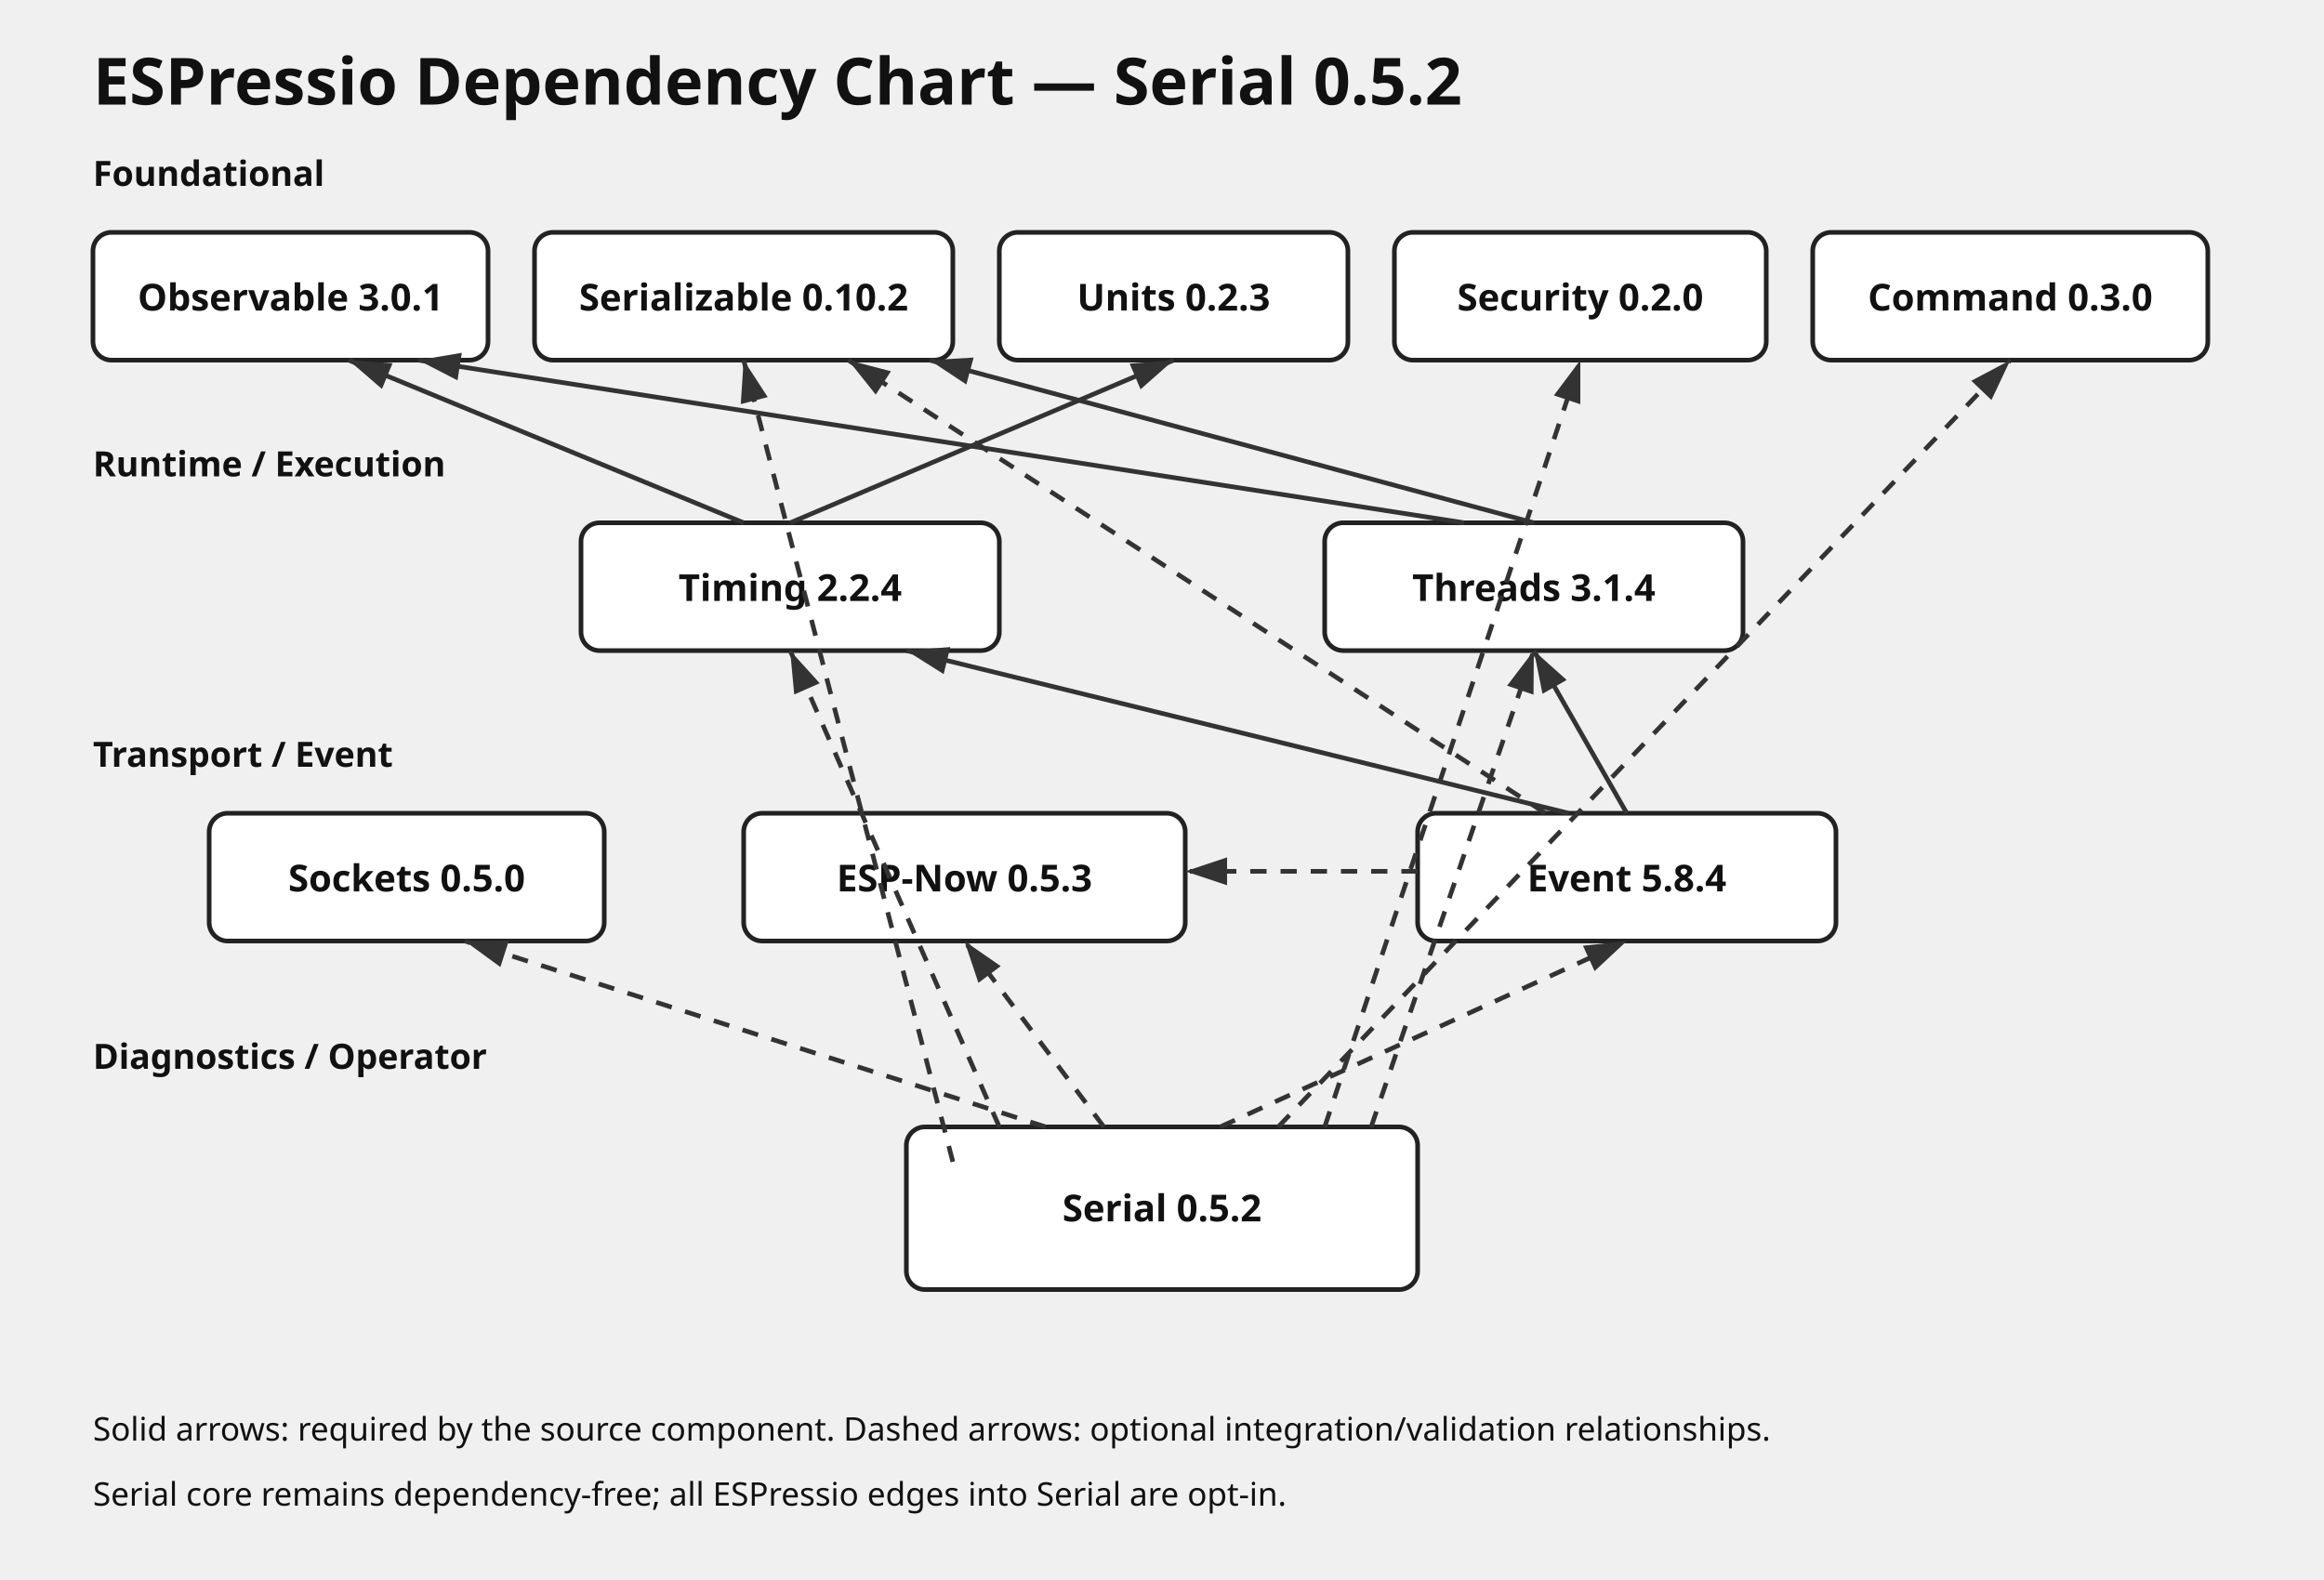
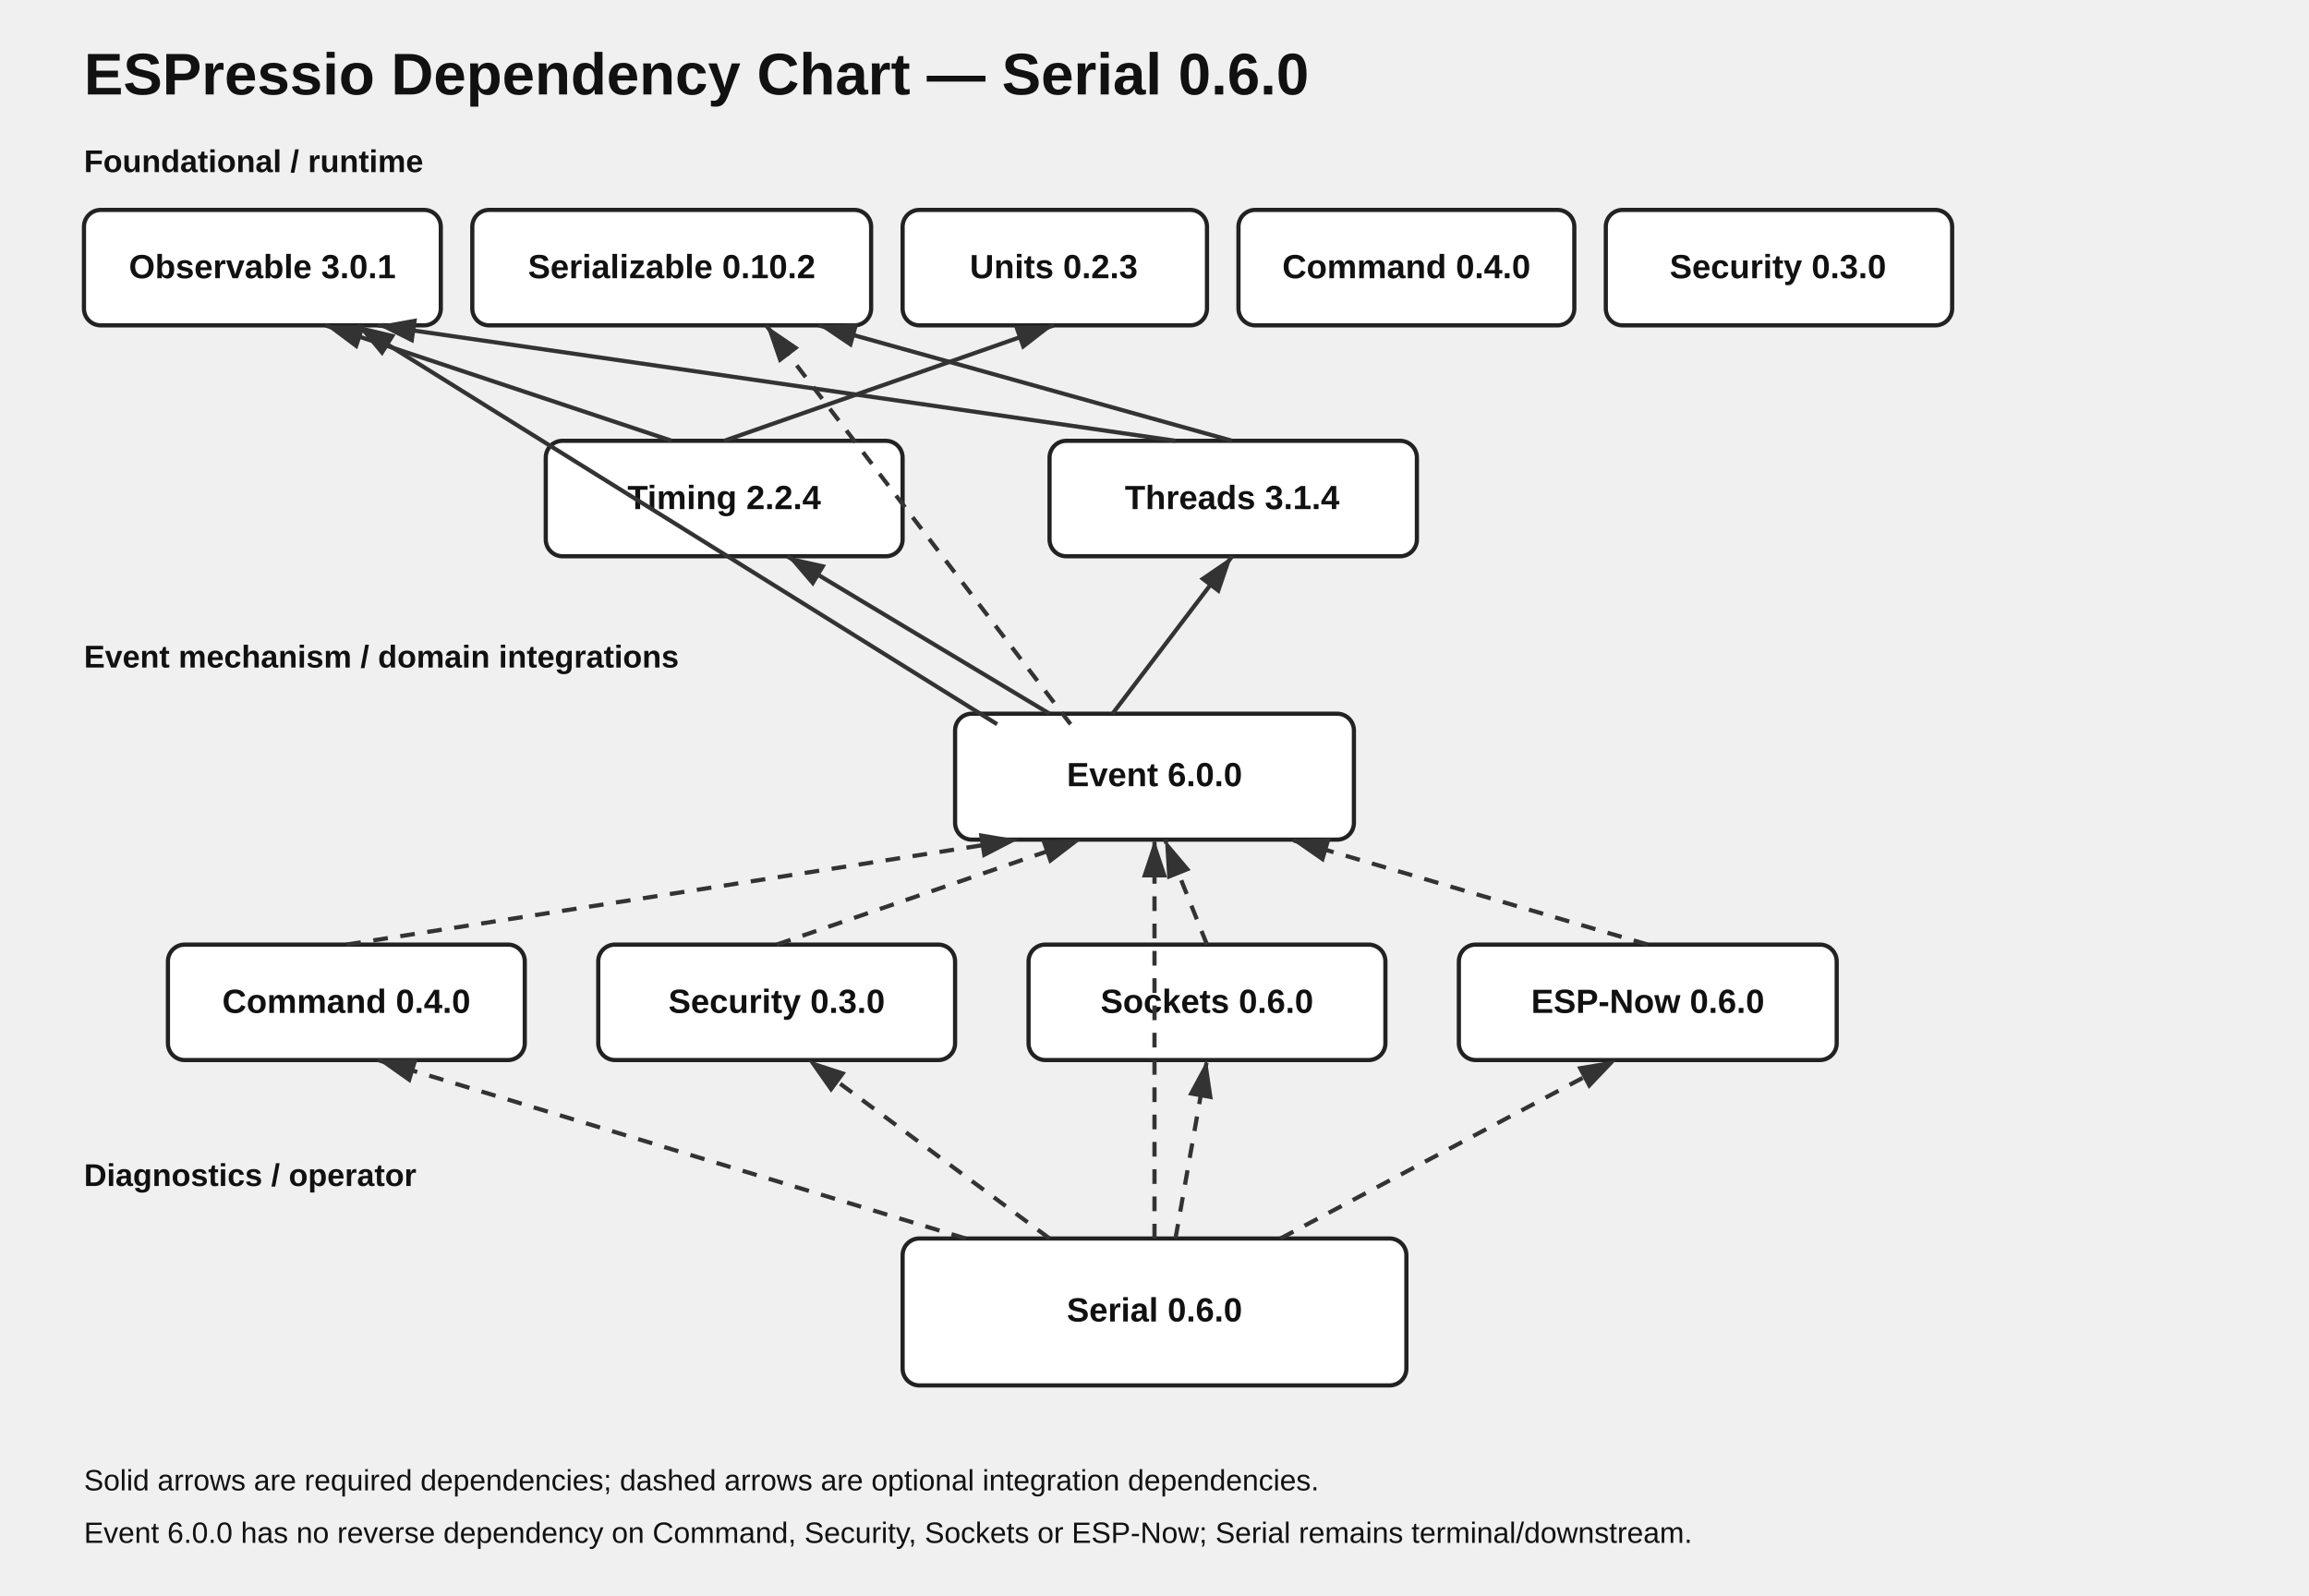
- <svg xmlns="http://www.w3.org/2000/svg" width="1000" height="680" viewBox="0 0 1000 680">
+ <svg xmlns="http://www.w3.org/2000/svg" width="1100" height="760" viewBox="0 0 1100 760">
  <style>
-     text { font-family: sans-serif; fill: #111; }
-     .title { font-size: 28px; font-weight: 700; }
-     .group { font-size: 15px; font-weight: 700; }
-     .node { fill: #fff; stroke: #222; stroke-width: 2; rx: 8; }
-     .label { font-size: 16px; font-weight: 600; text-anchor: middle; dominant-baseline: middle; }
-     .edge { stroke: #333; stroke-width: 2; fill: none; marker-end: url(#arrow); }
-     .optional { stroke-dasharray: 7 6; }
+     text{font-family:Arial,sans-serif;fill:#111}.title{font-size:28px;font-weight:700}.group{font-size:15px;font-weight:700}.node{fill:#fff;stroke:#222;stroke-width:2}.label{font-size:16px;font-weight:600;text-anchor:middle;dominant-baseline:middle}.edge{stroke:#333;stroke-width:2;fill:none;marker-end:url(#a)}.optional{stroke-dasharray:7 6}.note{font-size:14px}
  </style>
  <defs>
-     <marker id="arrow" markerWidth="10" markerHeight="10" refX="9" refY="3" orient="auto">
+     <marker id="a" markerWidth="10" markerHeight="10" refX="9" refY="3" orient="auto">
      <path d="M0,0 L0,6 L9,3 z" fill="#333" />
    </marker>
  </defs>
-   <text x="40" y="45" class="title">ESPressio Dependency Chart — Serial 0.5.2</text>
-   <text x="40" y="80" class="group">Foundational</text>
-   <rect class="node" x="40" y="100" width="170" height="55" />
+   <text x="40" y="45" class="title">ESPressio Dependency Chart — Serial 0.6.0</text>
+   <text x="40" y="82" class="group">Foundational / runtime</text>
+   <rect class="node" x="40" y="100" width="170" height="55" rx="8" />
  <text class="label" x="125" y="128">Observable 3.0.1</text>
-   <rect class="node" x="230" y="100" width="180" height="55" />
+   <rect class="node" x="225" y="100" width="190" height="55" rx="8" />
  <text class="label" x="320" y="128">Serializable 0.10.2</text>
-   <rect class="node" x="430" y="100" width="150" height="55" />
-   <text class="label" x="505" y="128">Units 0.2.3</text>
-   <rect class="node" x="600" y="100" width="160" height="55" />
-   <text class="label" x="680" y="128">Security 0.2.0</text>
-   <rect class="node" x="780" y="100" width="170" height="55" />
-   <text class="label" x="865" y="128">Command 0.3.0</text>
-   <text x="40" y="205" class="group">Runtime / Execution</text>
-   <rect class="node" x="250" y="225" width="180" height="55" />
-   <text class="label" x="340" y="253">Timing 2.2.4</text>
-   <rect class="node" x="570" y="225" width="180" height="55" />
-   <text class="label" x="660" y="253">Threads 3.1.4</text>
-   <path class="edge" d="M340 225 L505 155" />
-   <path class="edge" d="M320 225 L150 155" />
-   <path class="edge" d="M660 225 L400 155" />
-   <path class="edge" d="M630 225 L180 155" />
-   <text x="40" y="330" class="group">Transport / Event</text>
-   <rect class="node" x="90" y="350" width="170" height="55" />
-   <text class="label" x="175" y="378">Sockets 0.5.0</text>
-   <rect class="node" x="320" y="350" width="190" height="55" />
-   <text class="label" x="415" y="378">ESP-Now 0.5.3</text>
-   <rect class="node" x="610" y="350" width="180" height="55" />
-   <text class="label" x="700" y="378">Event 5.8.4</text>
-   <path class="edge" d="M700 350 L660 280" />
-   <path class="edge" d="M675 350 L390 280" />
-   <path class="edge optional" d="M665 350 L365 155" />
-   <path class="edge optional" d="M610 375 L510 375" />
-   <text x="40" y="460" class="group">Diagnostics / Operator</text>
-   <rect class="node" x="390" y="485" width="220" height="70" />
-   <text class="label" x="500" y="520">Serial 0.5.2</text>
-   <path class="edge optional" d="M450 485 L200 405" />
-   <path class="edge optional" d="M475 485 L415 405" />
-   <path class="edge optional" d="M525 485 L700 405" />
-   <path class="edge optional" d="M550 485 L865 155" />
-   <path class="edge optional" d="M570 485 L680 155" />
-   <path class="edge optional" d="M430 485 L340 280" />
-   <path class="edge optional" d="M590 485 L660 280" />
-   <path class="edge optional" d="M410 500 L320 155" />
-   <text x="40" y="620" font-size="14">Solid arrows: required by the source component. Dashed arrows: optional integration/validation relationships.</text>
-   <text x="40" y="648" font-size="14">Serial core remains dependency-free; all ESPressio edges into Serial are opt-in.</text>
+   <rect class="node" x="430" y="100" width="145" height="55" rx="8" />
+   <text class="label" x="502" y="128">Units 0.2.3</text>
+   <rect class="node" x="590" y="100" width="160" height="55" rx="8" />
+   <text class="label" x="670" y="128">Command 0.4.0</text>
+   <rect class="node" x="765" y="100" width="165" height="55" rx="8" />
+   <text class="label" x="847" y="128">Security 0.3.0</text>
+   <rect class="node" x="260" y="210" width="170" height="55" rx="8" />
+   <text class="label" x="345" y="238">Timing 2.2.4</text>
+   <rect class="node" x="500" y="210" width="175" height="55" rx="8" />
+   <text class="label" x="587" y="238">Threads 3.1.4</text>
+   <path class="edge" d="M345 210 L502 155" />
+   <path class="edge" d="M320 210 L155 155" />
+   <path class="edge" d="M587 210 L390 155" />
+   <path class="edge" d="M560 210 L180 155" />
+   <text x="40" y="318" class="group">Event mechanism / domain integrations</text>
+   <rect class="node" x="455" y="340" width="190" height="60" rx="8" />
+   <text class="label" x="550" y="370">Event 6.0.0</text>
+   <rect class="node" x="80" y="450" width="170" height="55" rx="8" />
+   <text class="label" x="165" y="478">Command 0.4.0</text>
+   <rect class="node" x="285" y="450" width="170" height="55" rx="8" />
+   <text class="label" x="370" y="478">Security 0.3.0</text>
+   <rect class="node" x="490" y="450" width="170" height="55" rx="8" />
+   <text class="label" x="575" y="478">Sockets 0.6.0</text>
+   <rect class="node" x="695" y="450" width="180" height="55" rx="8" />
+   <text class="label" x="785" y="478">ESP-Now 0.6.0</text>
+   <path class="edge" d="M530 340 L587 265" />
+   <path class="edge" d="M500 340 L375 265" />
+   <path class="edge" d="M475 345 L170 155" />
+   <path class="edge optional" d="M510 345 L365 155" />
+   <path class="edge optional" d="M165 450 L485 400" />
+   <path class="edge optional" d="M370 450 L515 400" />
+   <path class="edge optional" d="M575 450 L555 400" />
+   <path class="edge optional" d="M785 450 L615 400" />
+   <text x="40" y="565" class="group">Diagnostics / operator</text>
+   <rect class="node" x="430" y="590" width="240" height="70" rx="8" />
+   <text class="label" x="550" y="625">Serial 0.6.0</text>
+   <path class="edge optional" d="M460 590 L180 505" />
+   <path class="edge optional" d="M500 590 L385 505" />
+   <path class="edge optional" d="M560 590 L575 505" />
+   <path class="edge optional" d="M610 590 L770 505" />
+   <path class="edge optional" d="M550 590 L550 400" />
+   <text x="40" y="710" class="note">Solid arrows are required dependencies; dashed arrows are optional integration dependencies.</text>
+   <text x="40" y="735" class="note">Event 6.0.0 has no reverse dependency on Command, Security, Sockets or ESP-Now; Serial remains terminal/downstream.</text>
</svg>
